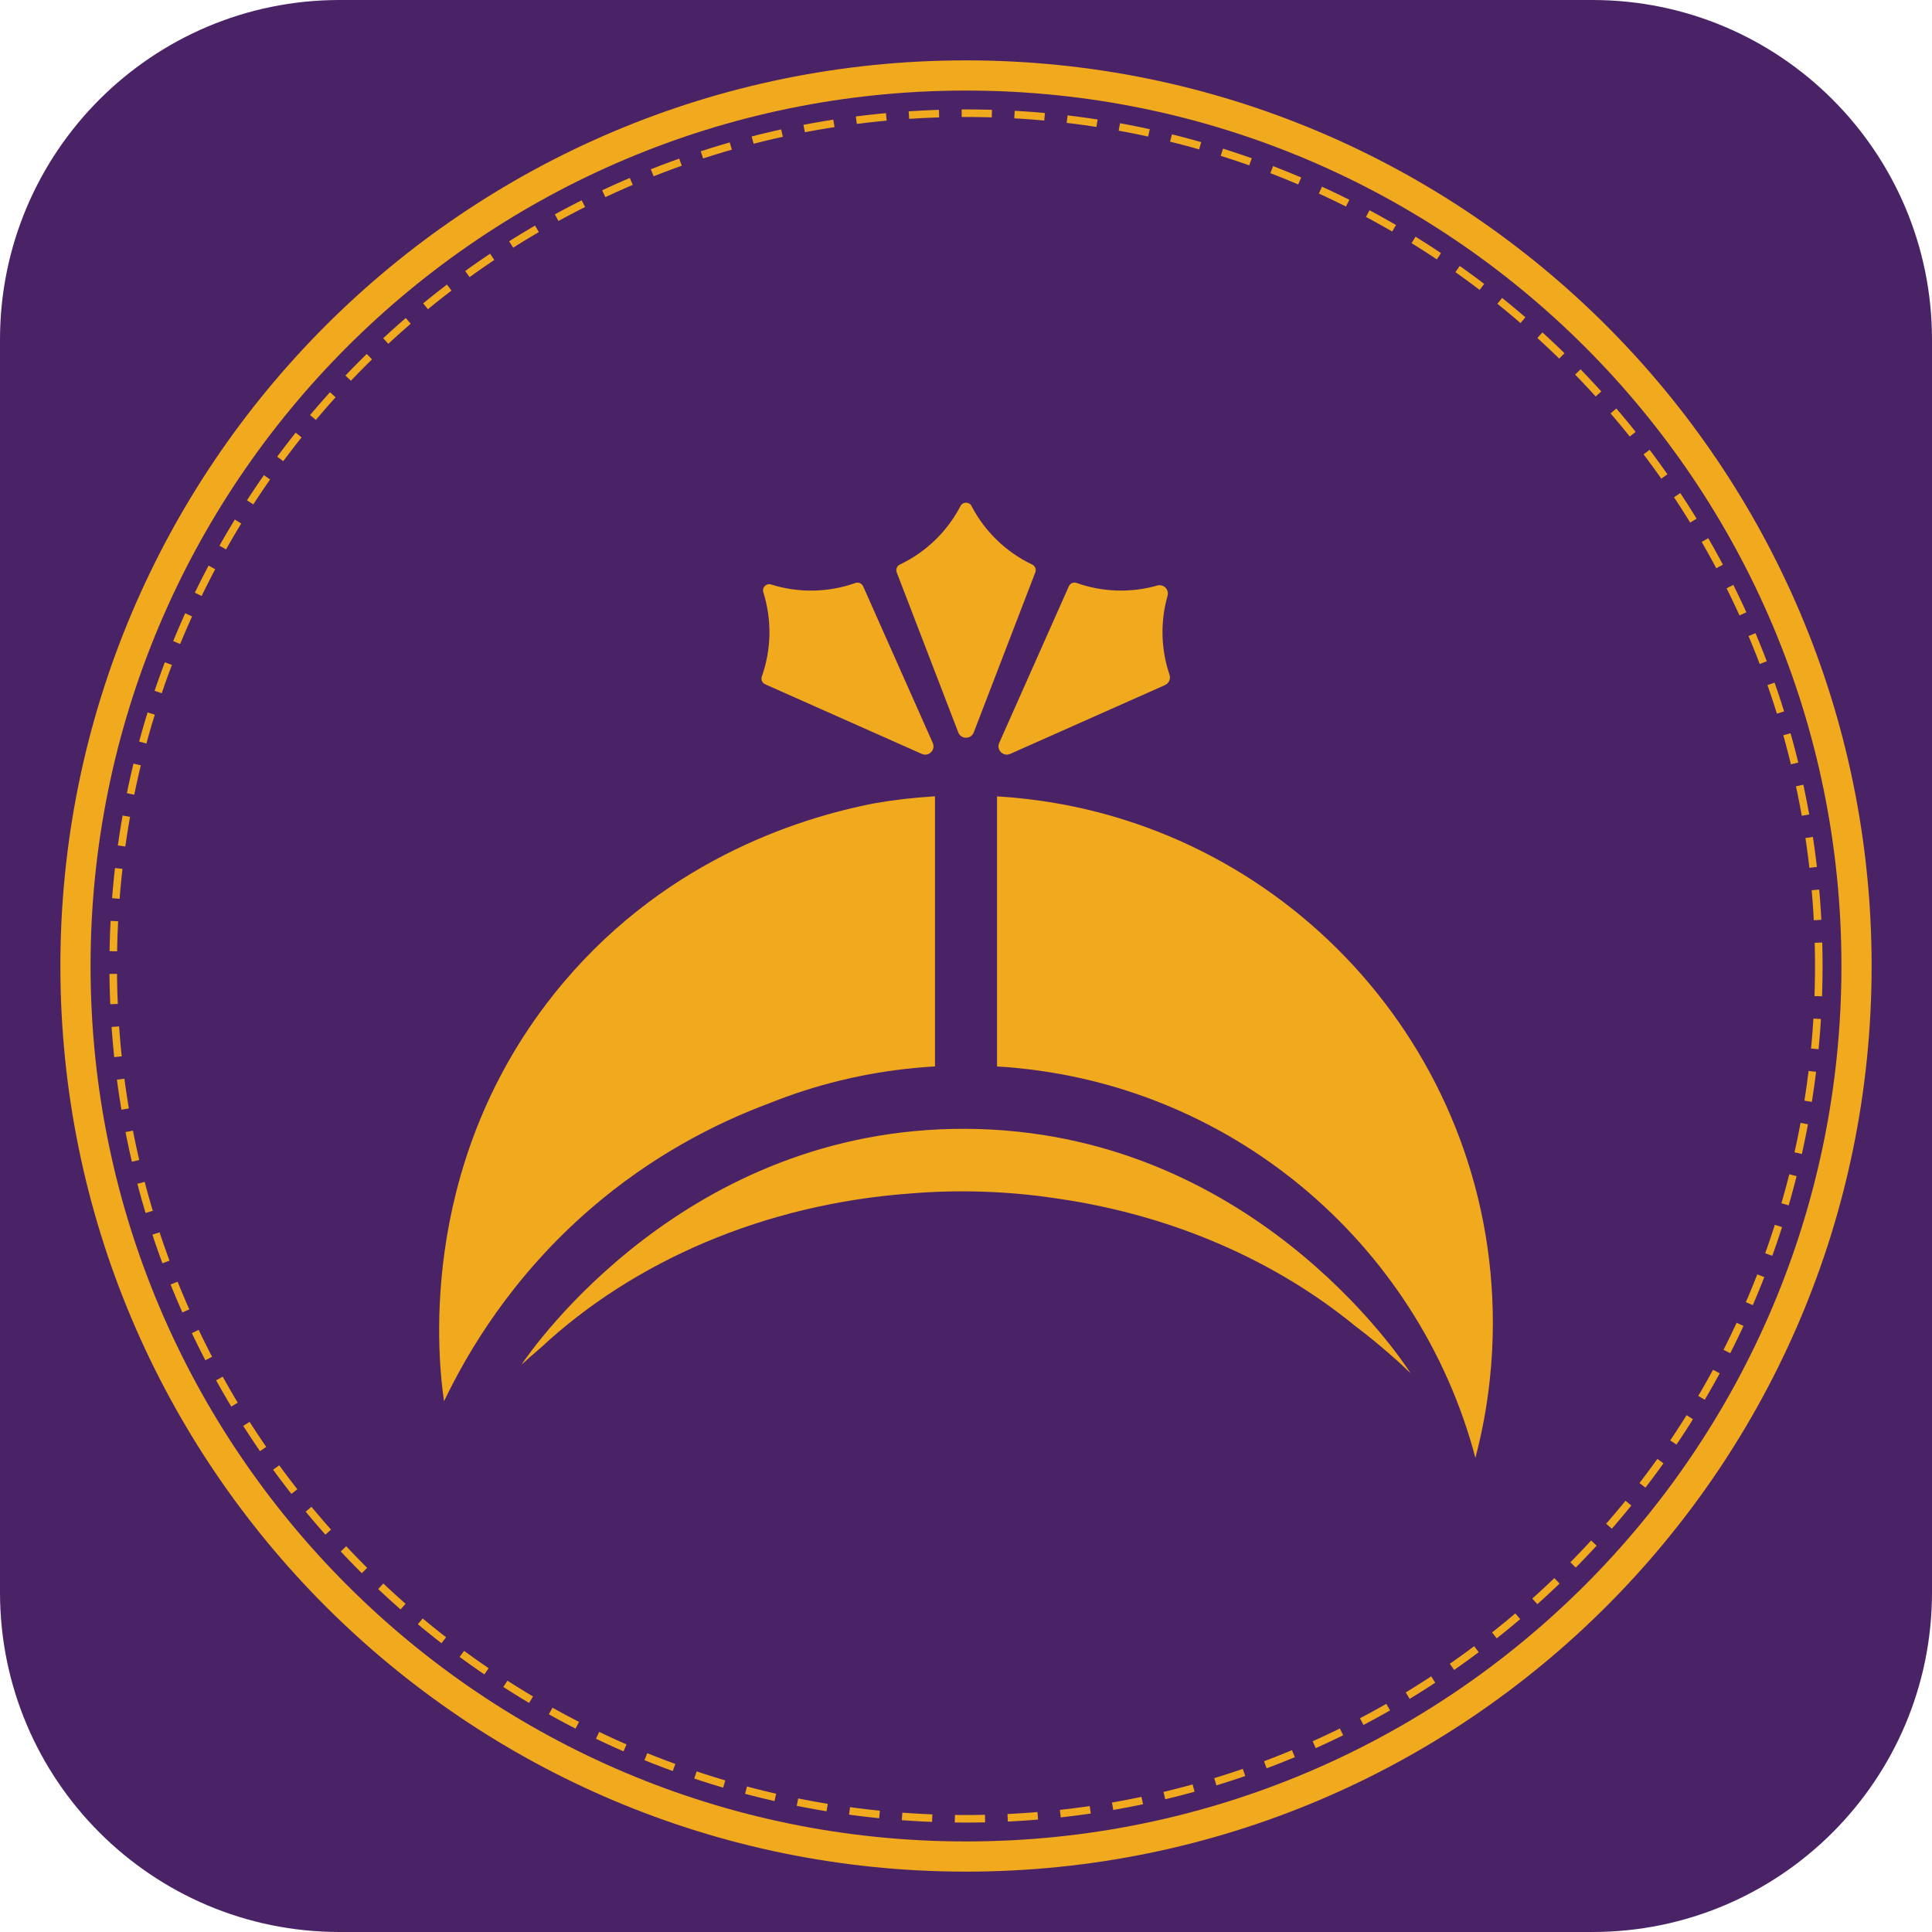
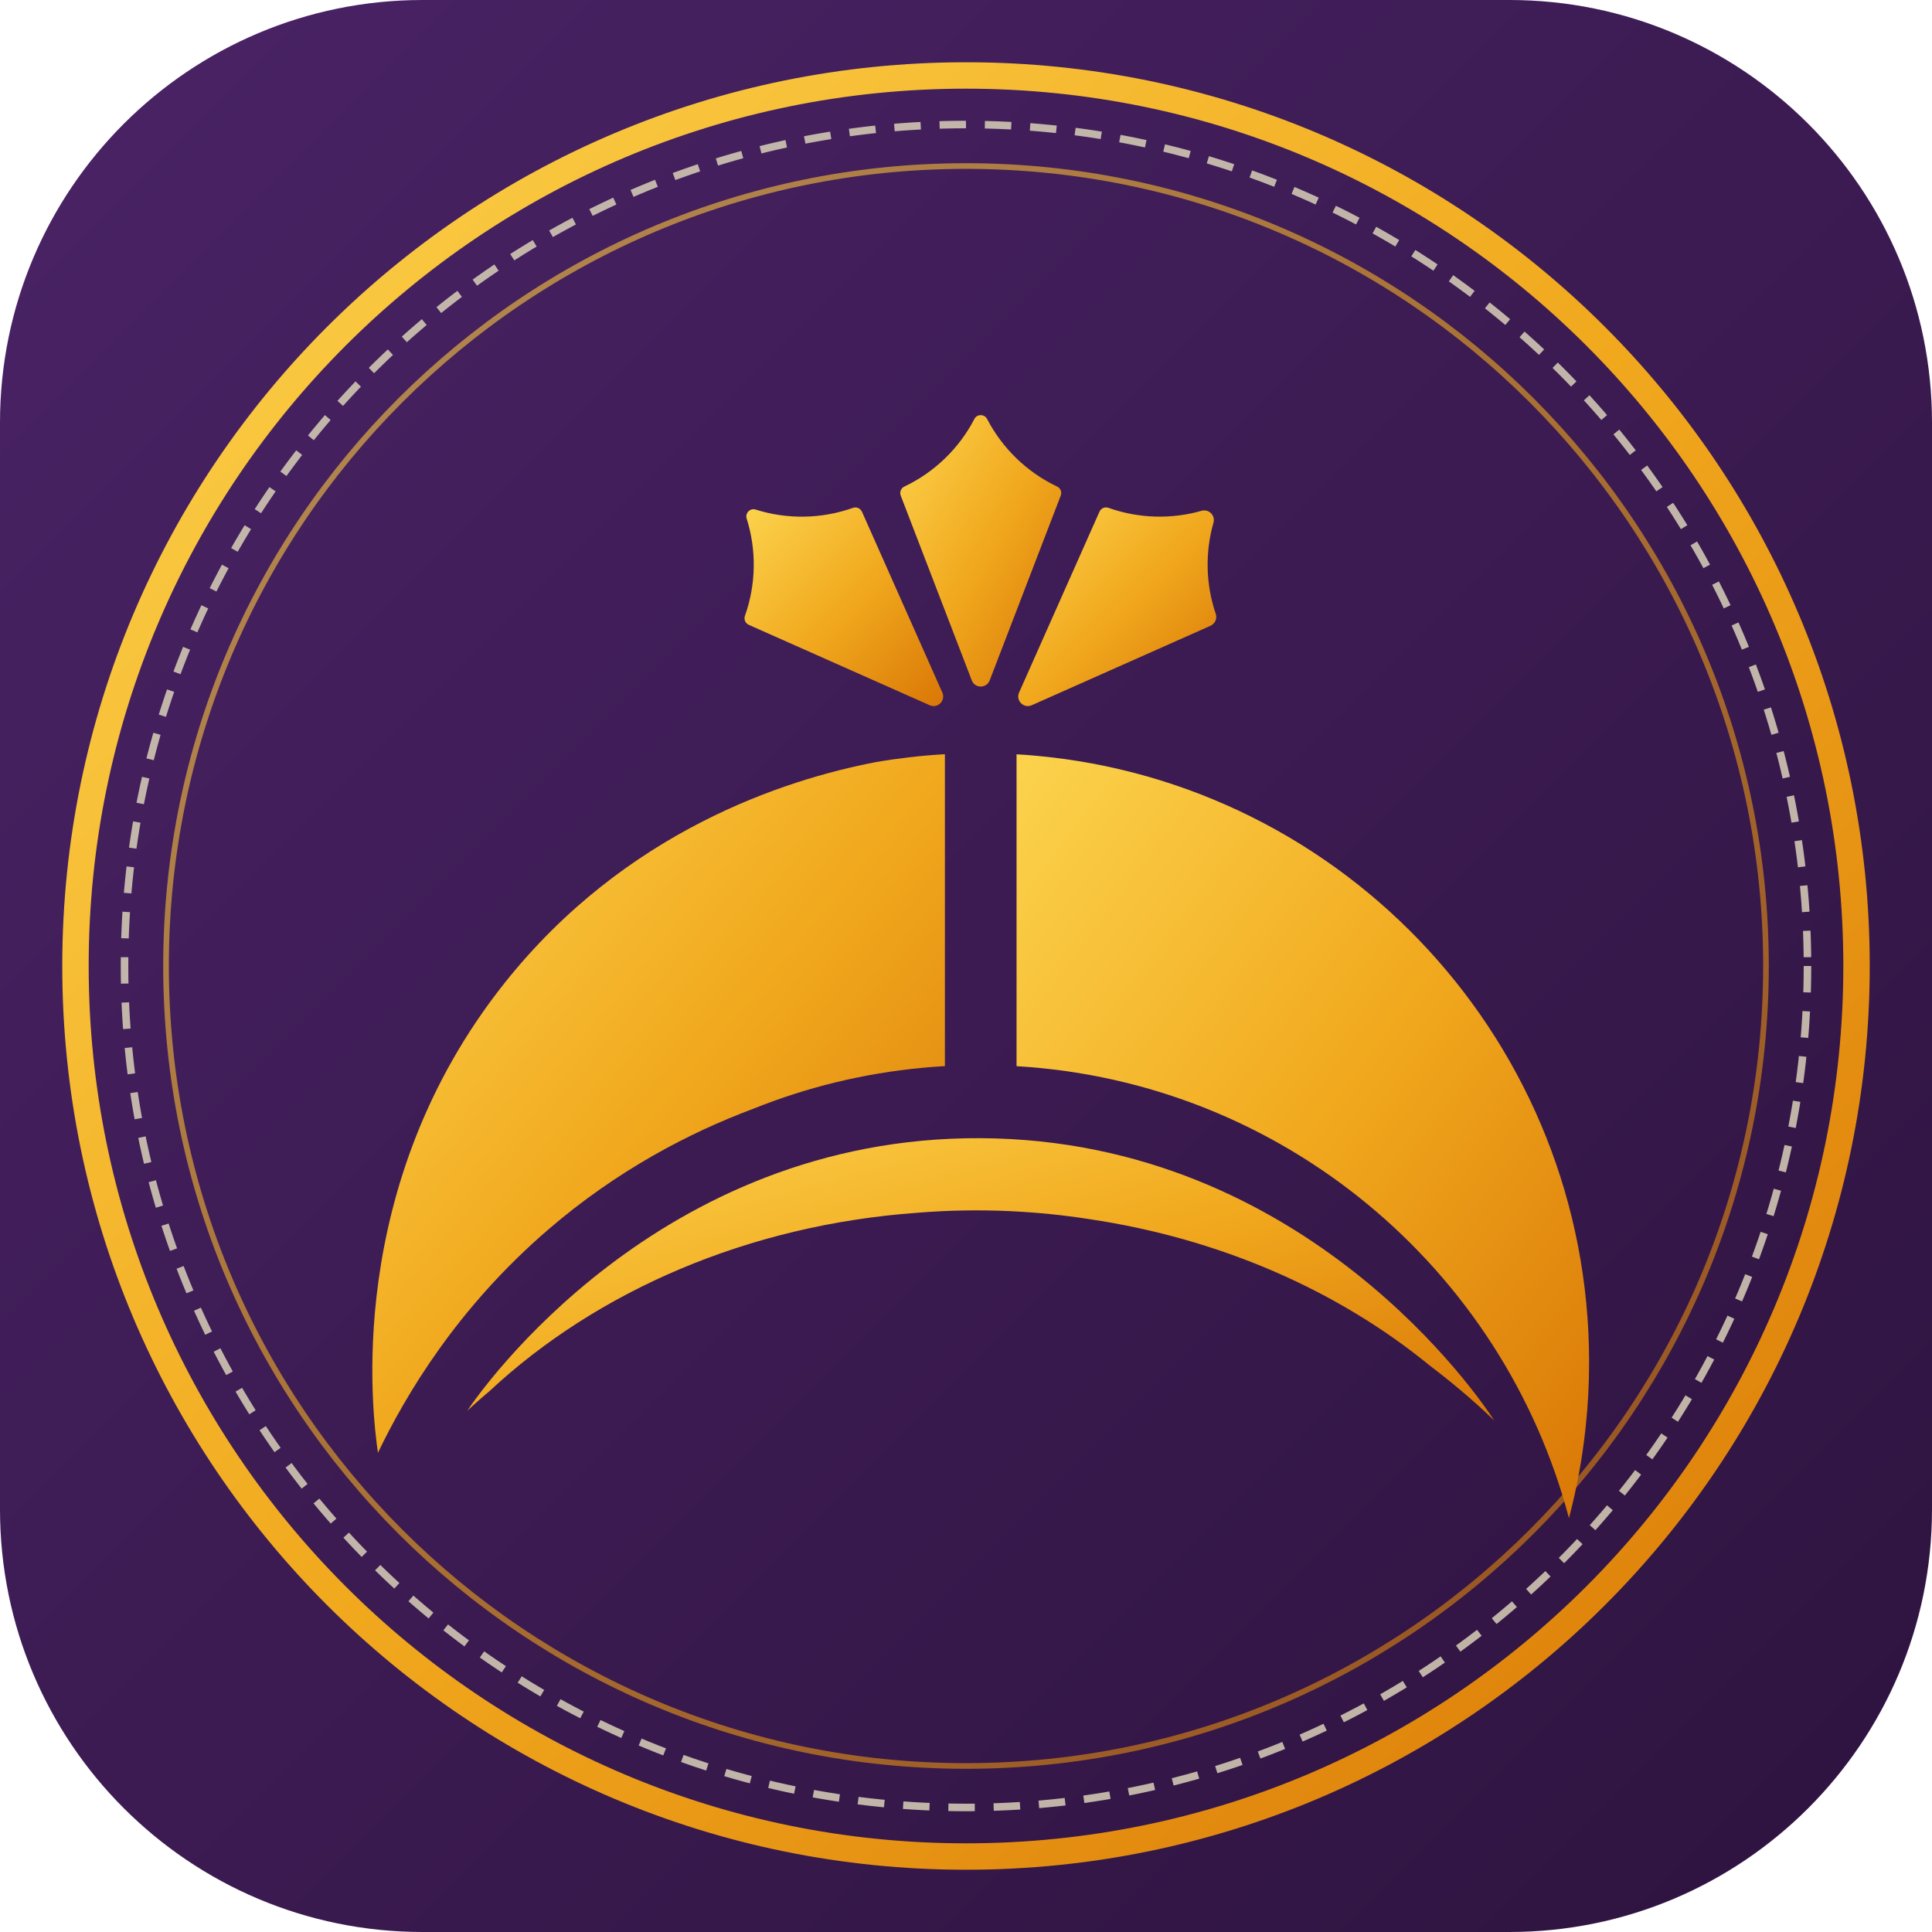
<svg xmlns="http://www.w3.org/2000/svg" viewBox="0 0 512 512">
-   <rect width="512" height="512" rx="90" fill="#4A2366" />
-   <circle cx="256" cy="256" r="236" fill="none" stroke="#F1A91E" stroke-width="8" />
-   <circle cx="256" cy="256" r="226" fill="none" stroke="#F1A91E" stroke-width="2" stroke-dasharray="8 6" />
-   <g transform="matrix(0.42 0 0 0.42 46 46)">
-     <path fill="#F1A91E" d="M479.13,393.01c.43-.03.87-.05,1.3-.07v170.41c-4.1.24-8.16.55-12.21.93h-.07c-.08,0-.14,0-.21.03-32.12,3.03-62.92,10.63-91.71,22.16-.14.05-.3.1-.45.17-35.44,13.25-74.66,33.84-112.06,66-50.04,43.04-78.06,90.68-93.08,122-3.03-20.89-19.02-145.69,69.14-256.62,66.06-83.12,153.02-111.15,202.74-120.74.03-.01.05-.03.08-.01,11.97-2.08,24.15-3.51,36.52-4.26Z" />
-     <path fill="#F1A91E" d="M832.43,725.13c0,12-.63,23.85-1.89,35.52-1.78,16.98-4.86,33.58-9.12,49.7-36.01-136.31-156.36-238.36-301.84-246.95v-170.41c3.2.17,6.38.41,9.55.69,169.98,14.9,303.3,157.62,303.3,331.45Z" />
-     <path fill="#F1A91E" d="M780.55,756.96c-6.46-6.21-18.35-17.23-35.28-30.05-49.84-40.75-114.23-69.33-186.11-79.96-13.84-2.16-28.26-3.66-43.21-4.34-17.31-.8-34.02-.45-50.08.85-.12,0-.24.01-.35.03-92.81,6.64-175.38,42.92-233.81,97.35-.04.03-.07.05-.09.08-5.46,4.6-9.55,8.31-12.16,10.72,7.25-10.8,104.04-149.83,280.55-148.9,178.33.92,273.87,143.83,280.55,154.23Z" />
+   <defs>
+     <linearGradient id="rciBg" x1="0%" y1="0%" x2="100%" y2="100%">
+       <stop offset="0%" stop-color="#4A2366" />
+       <stop offset="100%" stop-color="#2D133E" />
+     </linearGradient>
+     <linearGradient id="rciGold" x1="0%" y1="0%" x2="100%" y2="100%">
+       <stop offset="0%" stop-color="#FCD34D" />
+       <stop offset="50%" stop-color="#F1A91E" />
+       <stop offset="100%" stop-color="#D97706" />
+     </linearGradient>
+   </defs>
+   <rect width="512" height="512" rx="112" fill="url(#rciBg)" />
+   <circle cx="256" cy="256" r="236" fill="none" stroke="url(#rciGold)" stroke-width="7" />
+   <circle cx="256" cy="256" r="223" fill="none" stroke="#D8D0B9" stroke-width="2" stroke-dasharray="7 5" opacity="0.85" />
+   <circle cx="256" cy="256" r="212" fill="none" stroke="url(#rciGold)" stroke-width="1.5" opacity="0.6" />
+   <g transform="matrix(0.485 0 0 0.485 17.4 9.3)" fill="url(#rciGold)">
+     <path d="M479.13,393.01c.43-.03.87-.05,1.3-.07v170.41c-4.1.24-8.16.55-12.21.93h-.07c-.08,0-.14,0-.21.03-32.12,3.03-62.92,10.63-91.71,22.16-.14.05-.3.1-.45.17-35.44,13.25-74.66,33.84-112.06,66-50.04,43.04-78.06,90.68-93.08,122-3.03-20.89-19.02-145.69,69.14-256.62,66.06-83.12,153.02-111.15,202.74-120.74.03-.01.05-.03.08-.01,11.97-2.08,24.15-3.51,36.52-4.26Z" />
+     <path d="M832.43,725.13c0,12-.63,23.85-1.89,35.52-1.78,16.98-4.86,33.58-9.12,49.7-36.01-136.31-156.36-238.36-301.84-246.95v-170.41c3.2.17,6.38.41,9.55.69,169.98,14.9,303.3,157.62,303.3,331.45Z" />
+     <path d="M780.55,756.96c-6.46-6.21-18.35-17.23-35.28-30.05-49.84-40.75-114.23-69.33-186.11-79.96-13.84-2.16-28.26-3.66-43.21-4.34-17.31-.8-34.02-.45-50.08.85-.12,0-.24.01-.35.03-92.81,6.64-175.38,42.92-233.81,97.35-.04.03-.07.05-.09.08-5.46,4.6-9.55,8.31-12.16,10.72,7.25-10.8,104.04-149.83,280.55-148.9,178.33.92,273.87,143.83,280.55,154.23Z" />
    <g>
-       <path fill="#F1A91E" d="M435.1,260.41c14.65,32.94,29.29,65.89,43.93,98.84,1.95,4.39-2.53,8.87-6.92,6.92-32.94-14.64-65.89-29.29-98.84-43.93-1.87-.83-2.79-2.96-2.11-4.88,6.1-17.15,6.42-35.89.94-53.2-.94-2.98,1.91-5.84,4.9-4.9,17.31,5.47,36.06,5.16,53.2-.94,1.93-.69,4.05.24,4.88,2.11Z" />
-       <path fill="#F1A91E" d="M543.72,251.64c-12.94,33.65-25.88,67.3-38.82,100.96-1.72,4.48-8.06,4.48-9.78,0-12.94-33.65-25.88-67.3-38.82-100.96-.73-1.91.12-4.07,1.96-4.94,16.44-7.81,29.92-20.84,38.29-36.95,1.44-2.78,5.48-2.78,6.93,0,8.37,16.11,21.85,29.14,38.29,36.95,1.85.88,2.7,3.03,1.96,4.94Z" />
-       <path fill="#F1A91E" d="M625.62,322.73c-32.58,14.48-65.16,28.96-97.74,43.44-4.39,1.95-8.87-2.53-6.92-6.92,14.64-32.94,29.29-65.89,43.93-98.84.83-1.87,2.96-2.79,4.88-2.11,16.39,5.83,34.23,6.38,50.89,1.64,4.01-1.14,7.65,2.51,6.51,6.51-4.63,16.28-4.21,33.68,1.24,49.75.88,2.58-.32,5.4-2.81,6.51Z" />
+       <path d="M435.1,260.41c14.65,32.94,29.29,65.89,43.93,98.84,1.95,4.39-2.53,8.87-6.92,6.92-32.94-14.64-65.89-29.29-98.84-43.93-1.87-.83-2.79-2.96-2.11-4.88,6.1-17.15,6.42-35.89.94-53.2-.94-2.98,1.91-5.84,4.9-4.9,17.31,5.47,36.06,5.16,53.2-.94,1.93-.69,4.05.24,4.88,2.11Z" />
+       <path d="M543.72,251.64c-12.94,33.65-25.88,67.3-38.82,100.96-1.72,4.48-8.06,4.48-9.78,0-12.94-33.65-25.88-67.3-38.82-100.96-.73-1.91.12-4.07,1.96-4.94,16.44-7.81,29.92-20.84,38.29-36.95,1.44-2.78,5.48-2.78,6.93,0,8.37,16.11,21.85,29.14,38.29,36.95,1.85.88,2.7,3.03,1.96,4.94Z" />
+       <path d="M625.62,322.73c-32.58,14.48-65.16,28.96-97.74,43.44-4.39,1.95-8.87-2.53-6.92-6.92,14.64-32.94,29.29-65.89,43.93-98.84.83-1.87,2.96-2.79,4.88-2.11,16.39,5.83,34.23,6.38,50.89,1.64,4.01-1.14,7.65,2.51,6.51,6.51-4.63,16.28-4.21,33.68,1.24,49.75.88,2.58-.32,5.4-2.81,6.51Z" />
    </g>
  </g>
</svg>
